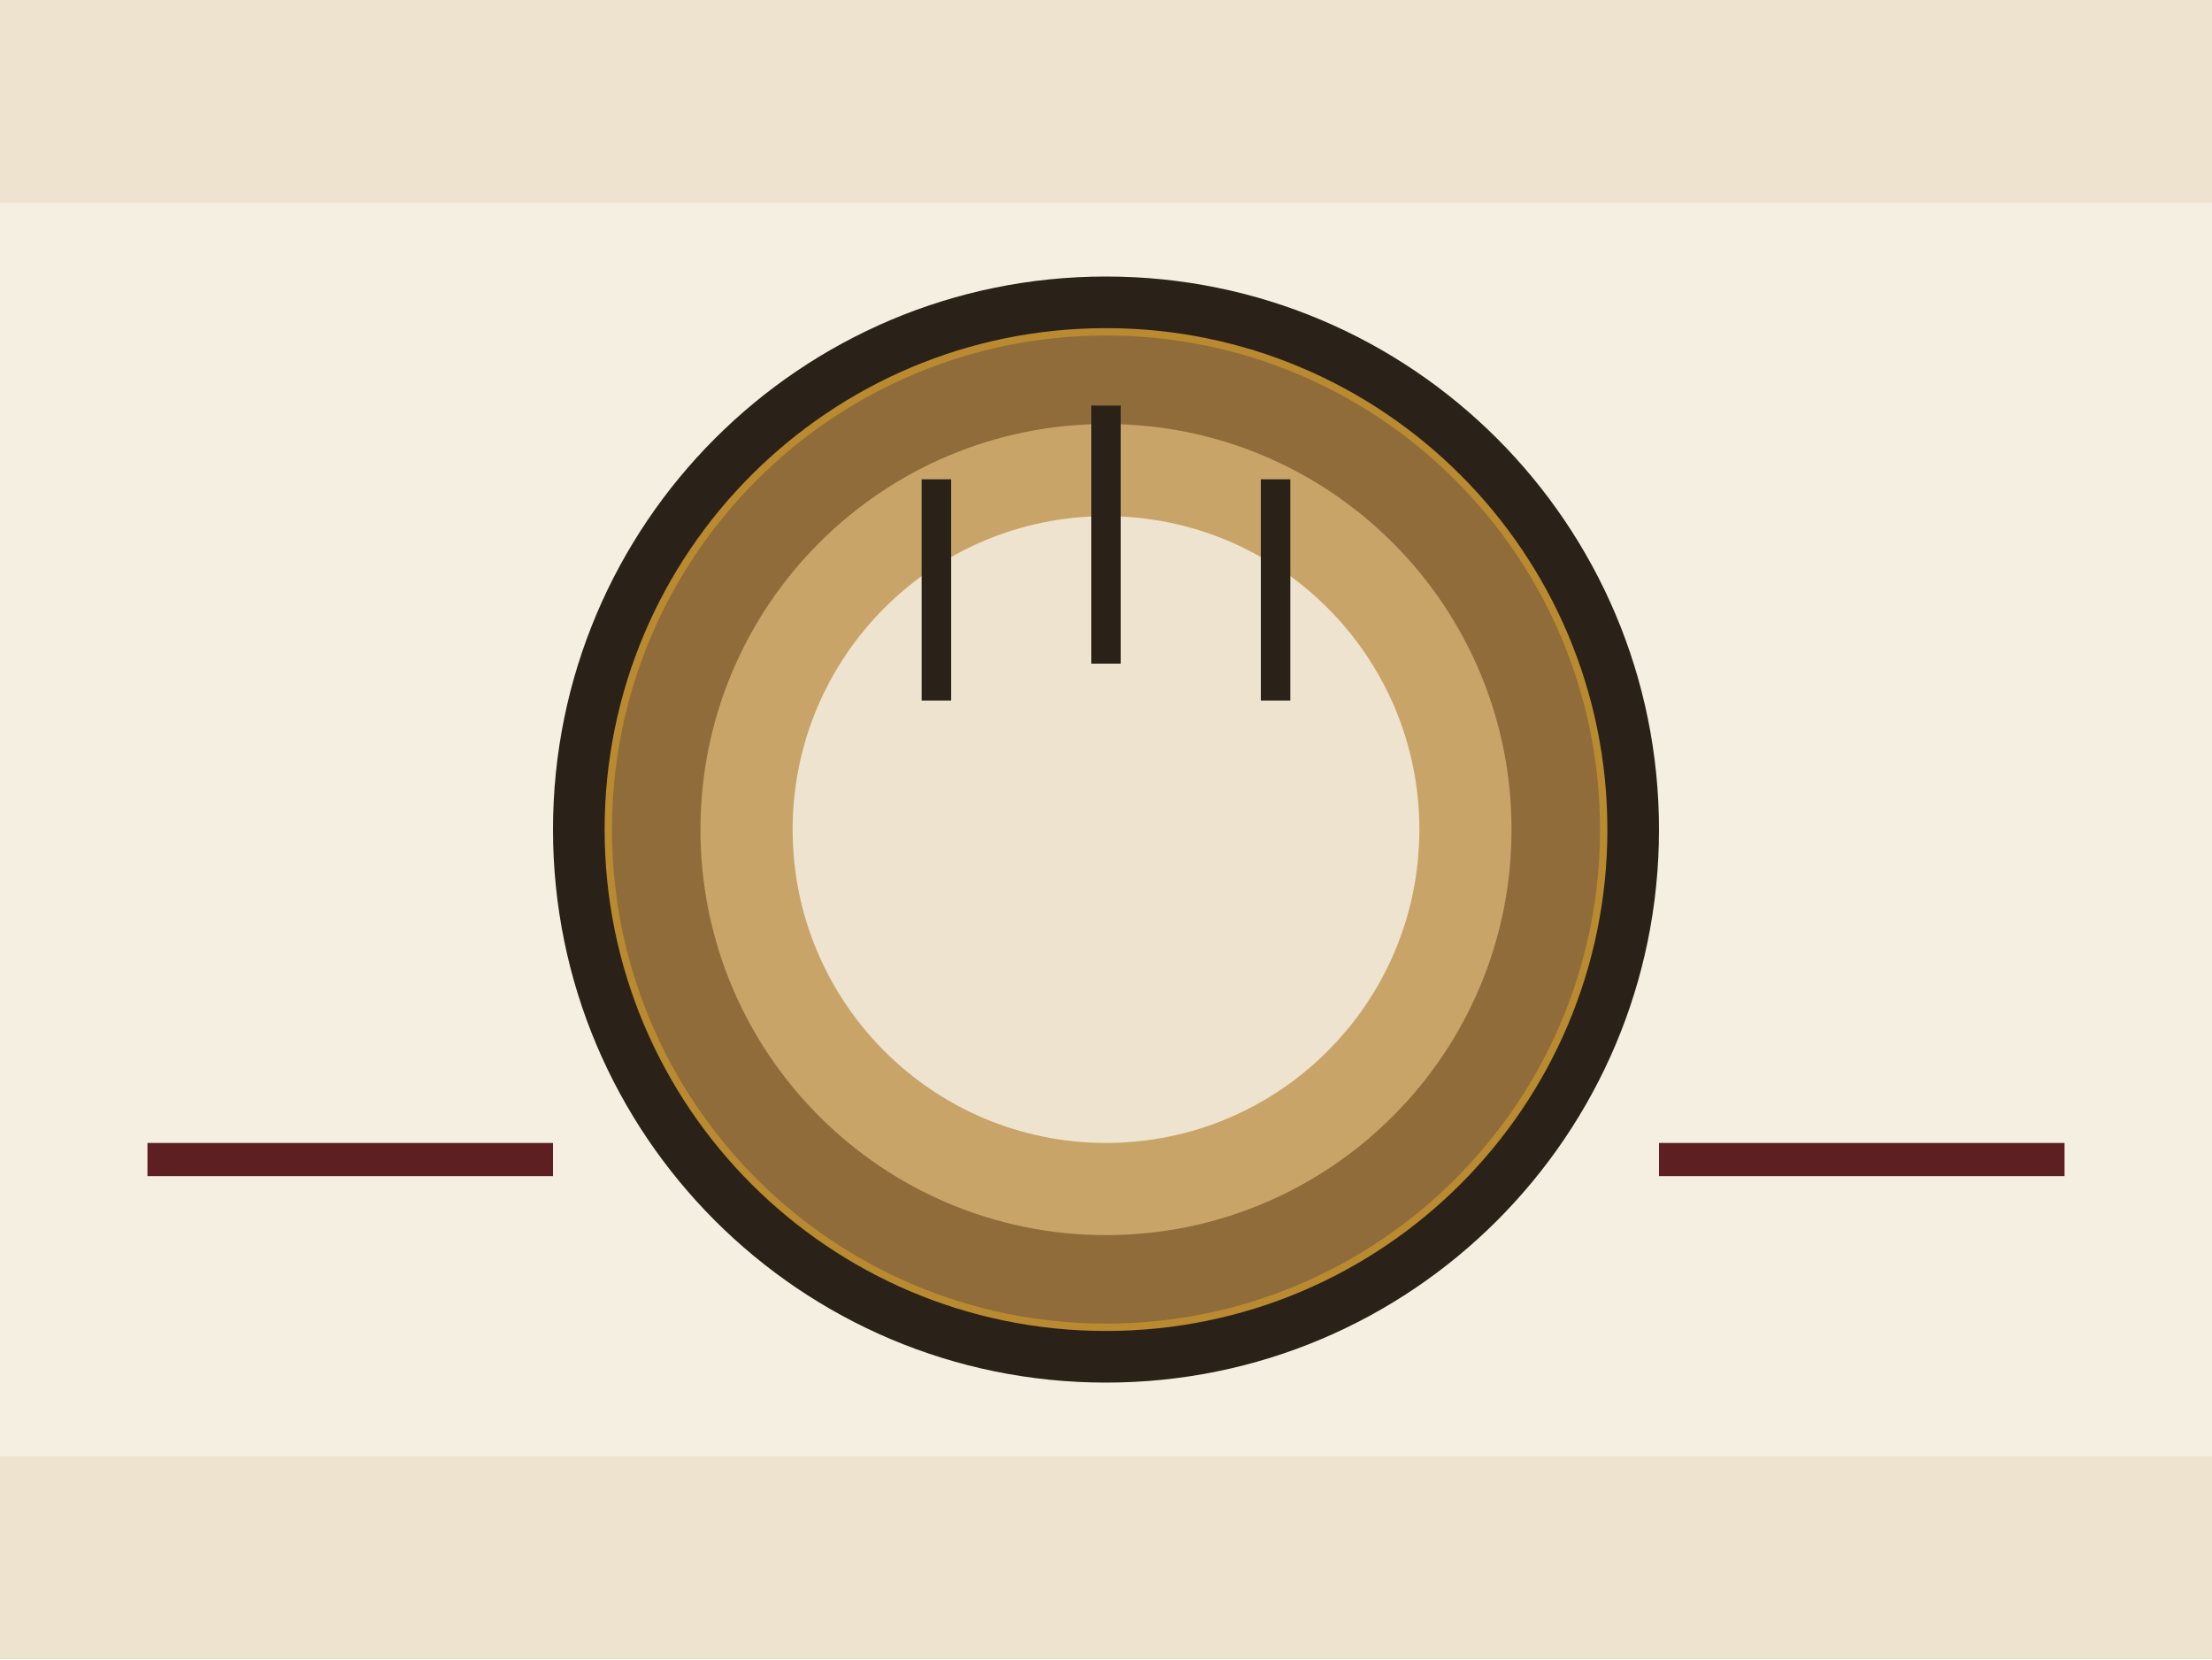
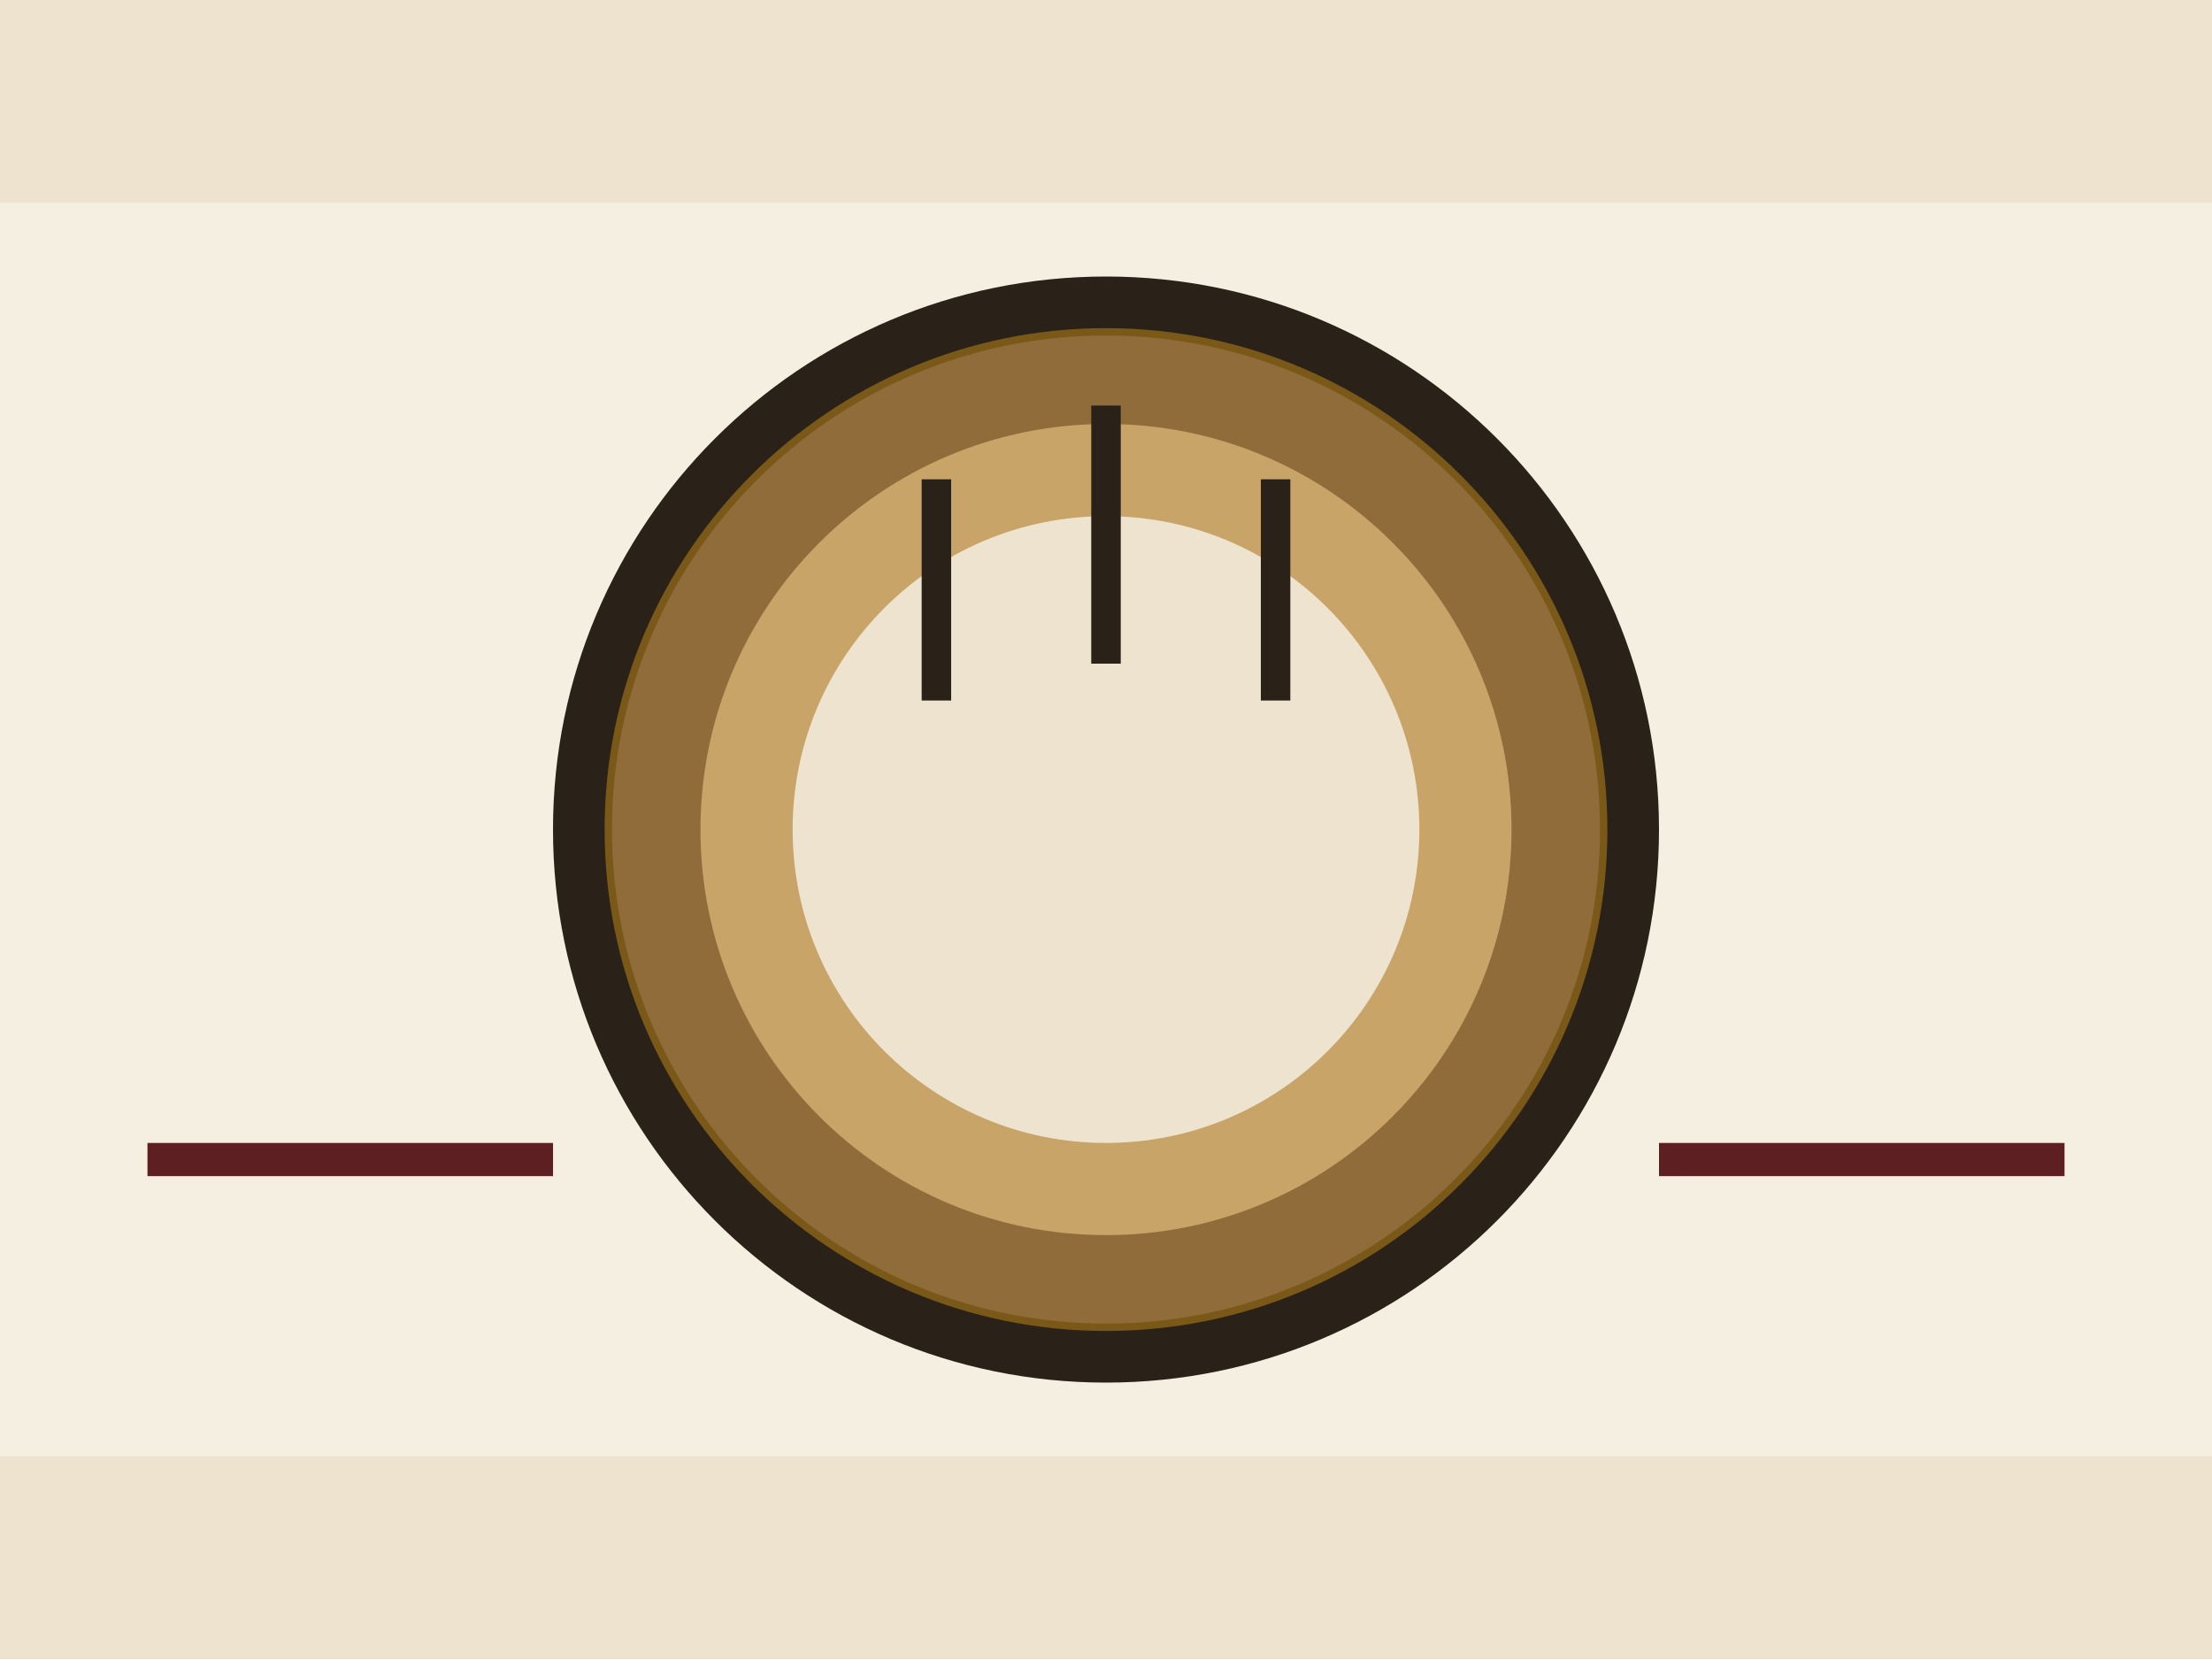
<svg xmlns="http://www.w3.org/2000/svg" width="1200" height="900" viewBox="0 0 1200 900" role="img" aria-label="Warmes Zunft-Placeholder: Brotlaib-Kreis vor Mehlweiß-Grund">
  <rect x="0" y="0" width="1200" height="900" fill="#F5EFE2" />
  <rect x="0" y="0" width="1200" height="110" fill="#EDE3CE" />
  <rect x="0" y="790" width="1200" height="110" fill="#EDE3CE" />
  <circle cx="600" cy="450" r="300" fill="#2A2118" />
  <circle cx="600" cy="450" r="270" fill="#8F6C3A" />
  <circle cx="600" cy="450" r="220" fill="#C9A468" />
  <circle cx="600" cy="450" r="170" fill="#EDE3CE" />
-   <circle cx="600" cy="450" r="270" fill="none" stroke="#B98A2F" stroke-width="4" />
+   <circle cx="600" cy="450" r="270" fill="none" stroke="#7A5818" stroke-width="4" />
  <rect x="592" y="220" width="16" height="140" fill="#2A2118" />
  <rect x="500" y="260" width="16" height="120" fill="#2A2118" />
  <rect x="684" y="260" width="16" height="120" fill="#2A2118" />
  <rect x="80" y="620" width="220" height="18" fill="#5E1F22" />
  <rect x="900" y="620" width="220" height="18" fill="#5E1F22" />
</svg>
